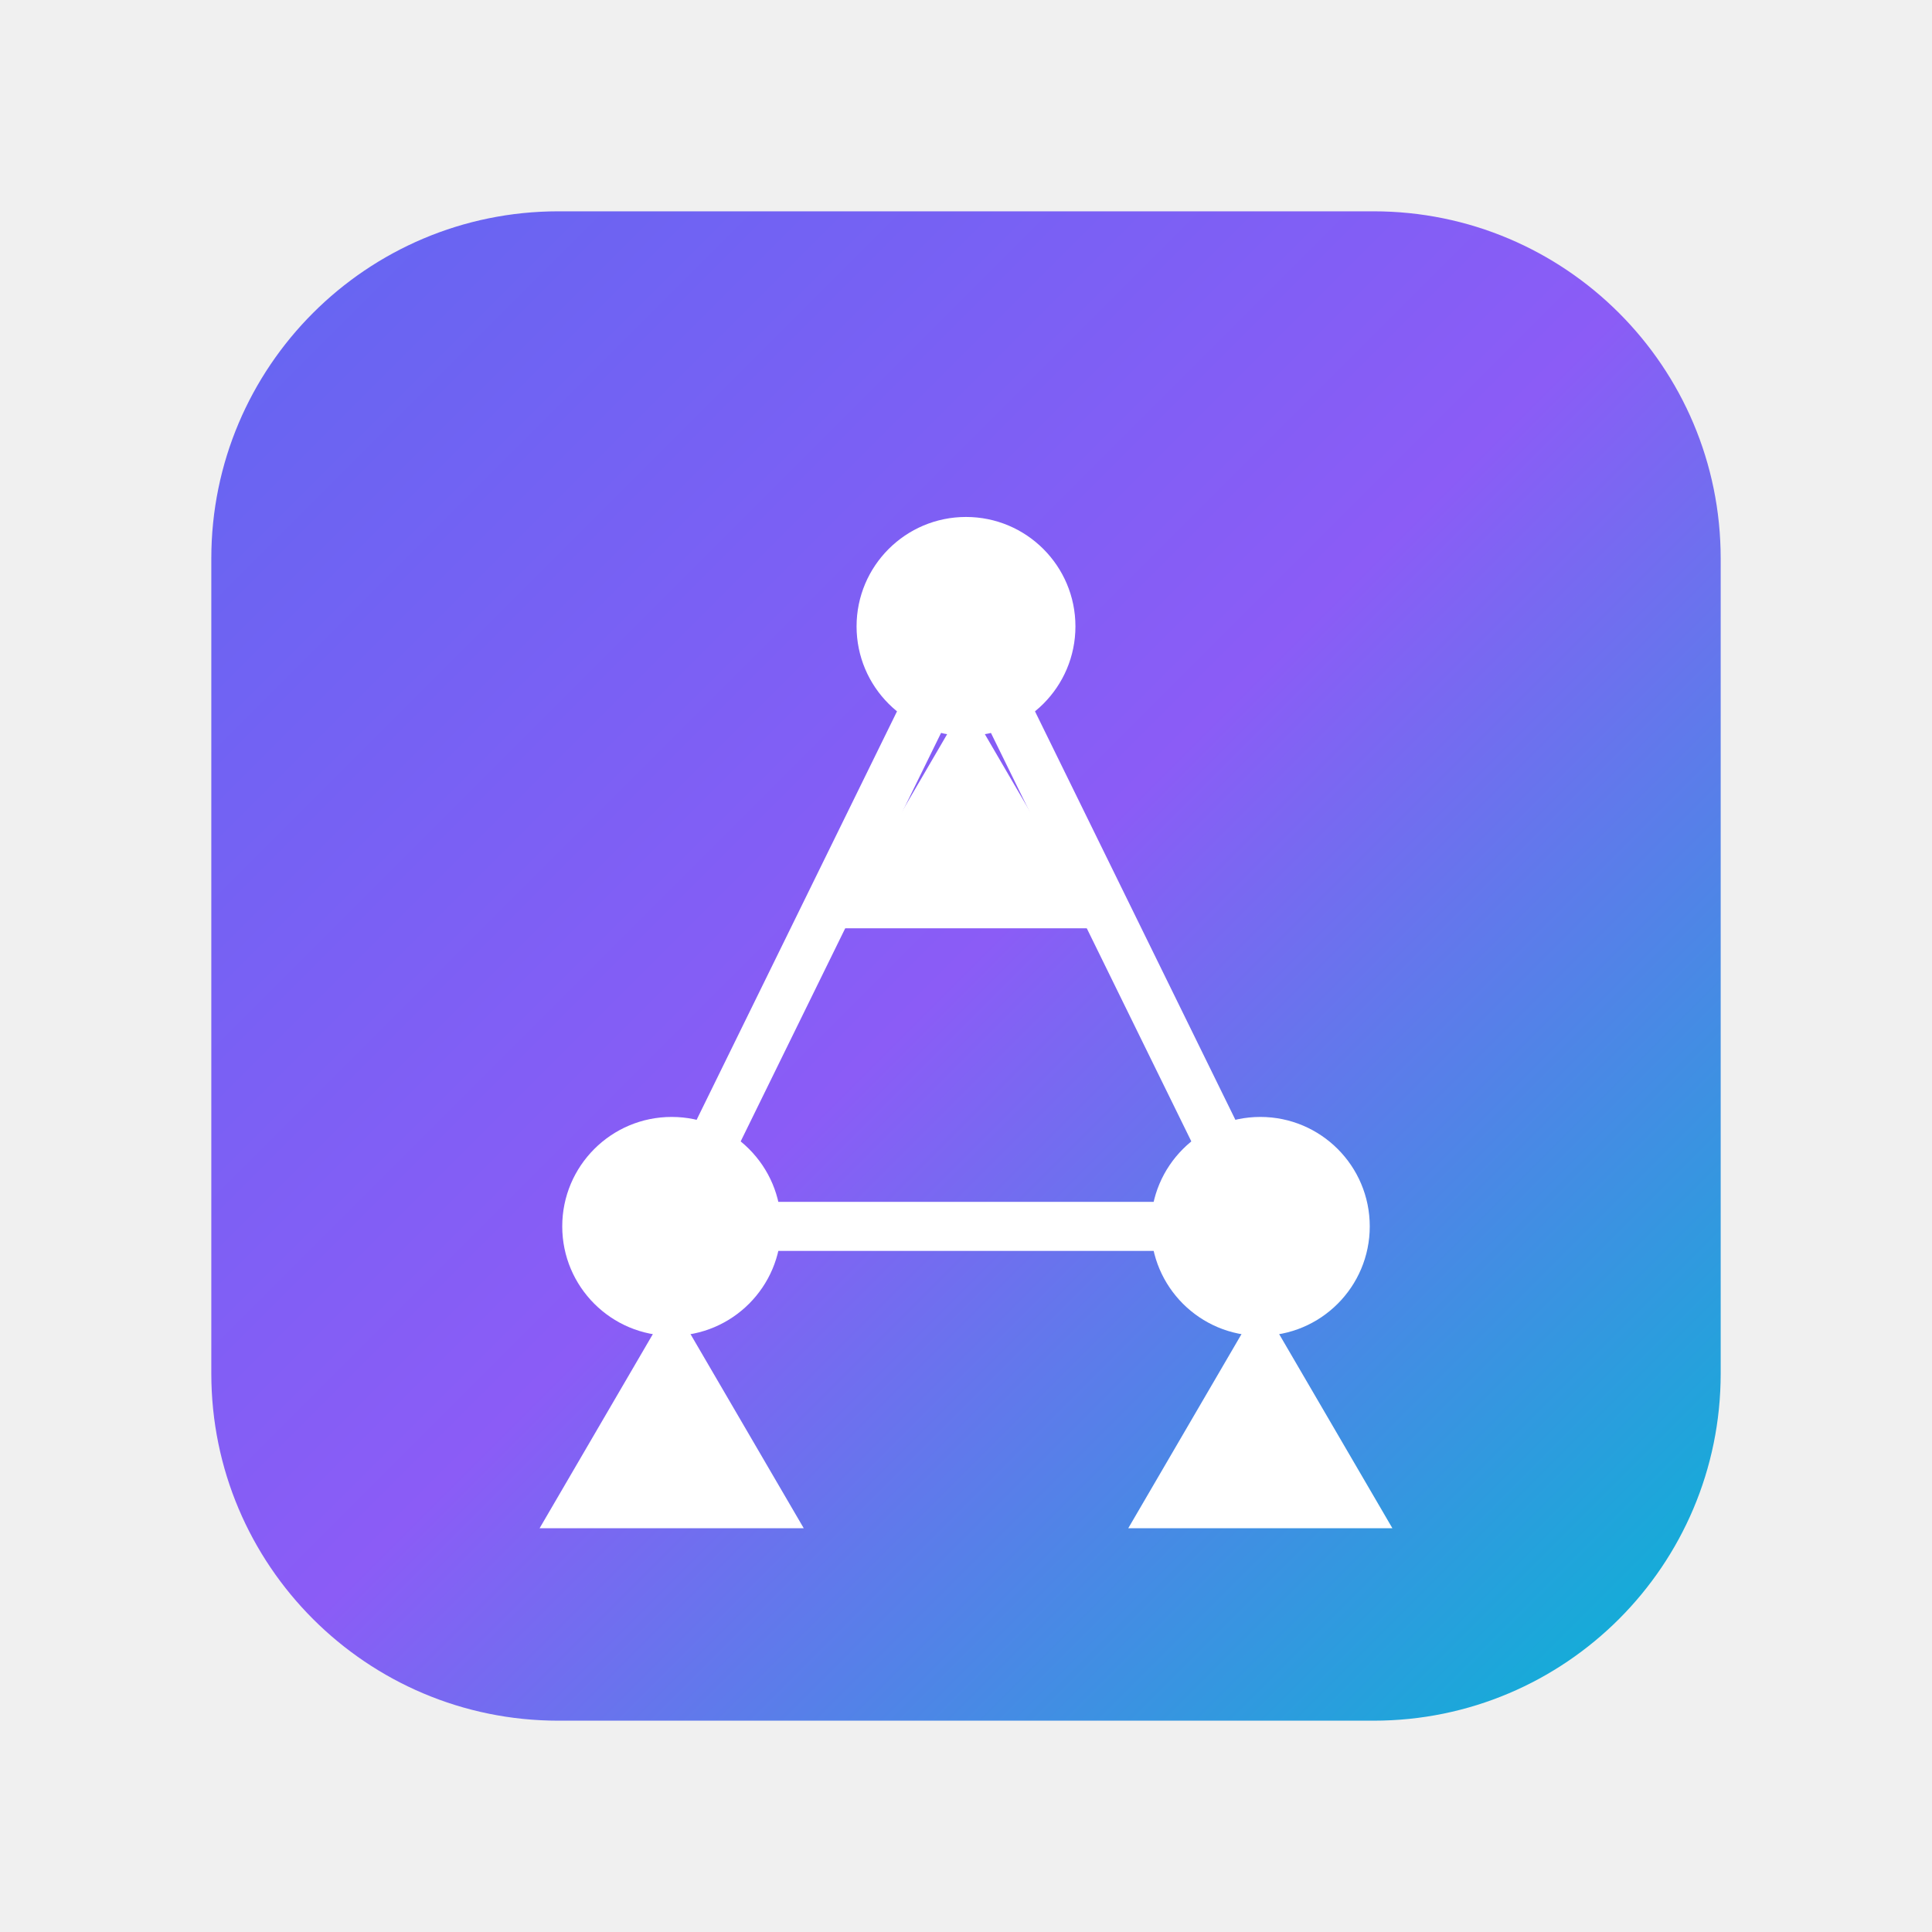
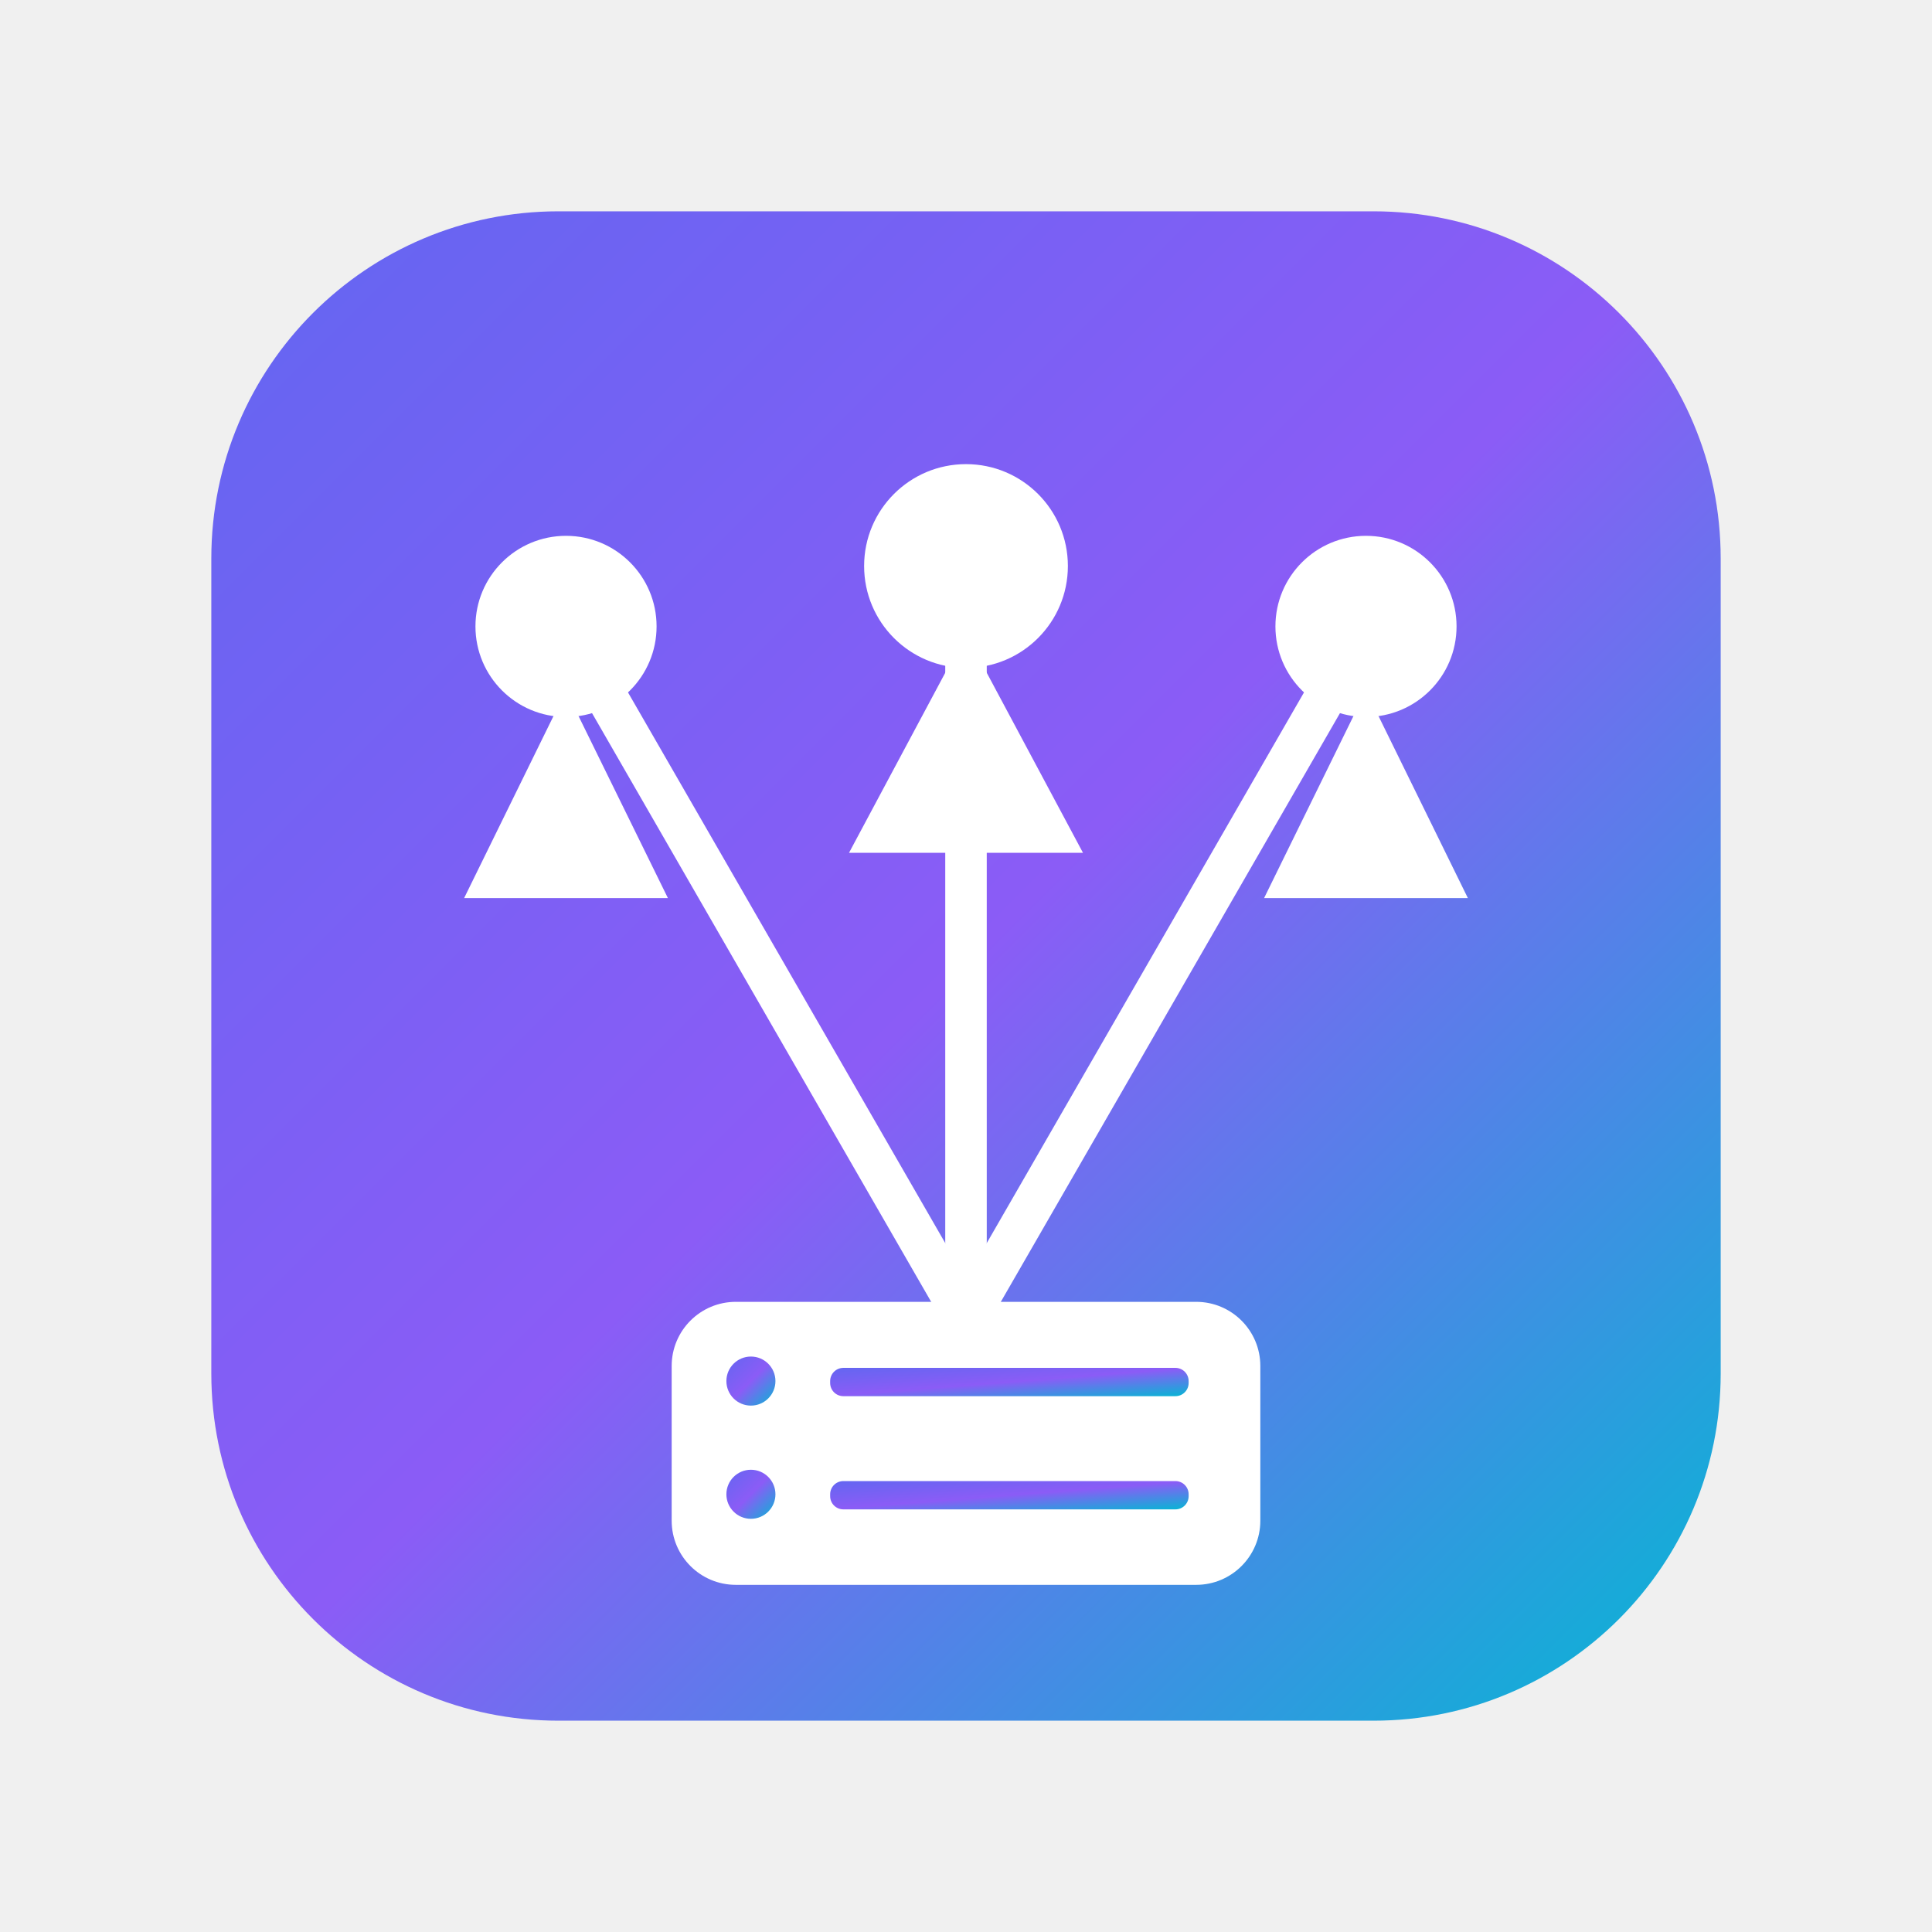
<svg xmlns="http://www.w3.org/2000/svg" width="1024" height="1024" viewBox="0 0 1024 1024">
  <defs>
    <linearGradient id="g" x1="0" y1="0" x2="1" y2="1">
      <stop offset="0%" stop-color="#6366f1" />
      <stop offset="50%" stop-color="#8b5cf6" />
      <stop offset="100%" stop-color="#06b6d4" />
    </linearGradient>
  </defs>
  <rect x="112" y="112" width="800" height="800" rx="184" fill="url(#g)" />
-   <g stroke="#ffffff" stroke-width="26" stroke-linecap="round">
-     <line x1="512" y1="332" x2="356" y2="650" />
-     <line x1="512" y1="332" x2="668" y2="650" />
-     <line x1="356" y1="650" x2="668" y2="650" />
+   <g stroke="#ffffff" stroke-width="22" stroke-linecap="round">
+     <line x1="512" y1="700" x2="300" y2="332" />
+     <line x1="512" y1="700" x2="512" y2="300" />
+     <line x1="512" y1="700" x2="724" y2="332" />
  </g>
  <g fill="#ffffff">
-     <circle cx="512" cy="332" r="58" />
-     <path d="M512 372 L442 492 L582 492 Z" />
-     <circle cx="356" cy="650" r="58" />
-     <path d="M356 690 L286 810 L426 810 Z" />
-     <circle cx="668" cy="650" r="58" />
-     <path d="M668 690 L598 810 L738 810 Z" />
+     <circle cx="300" cy="332" r="48" />
+     <path d="M300 366 L246 476 L354 476 Z" />
+     <circle cx="512" cy="300" r="54" />
+     <path d="M512 336 L450 452 L574 452 Z" />
+     <circle cx="724" cy="332" r="48" />
+     <path d="M724 366 L670 476 L778 476 Z" />
+   </g>
+   <rect x="356" y="690" width="312" height="150" rx="34" fill="#ffffff" />
+   <g fill="url(#g)">
+     <circle cx="398" cy="732" r="13" />
+     <rect x="440" y="725" width="190" height="15" rx="7" />
+     <circle cx="398" cy="792" r="13" />
+     <rect x="440" y="785" width="190" height="15" rx="7" />
  </g>
</svg>
